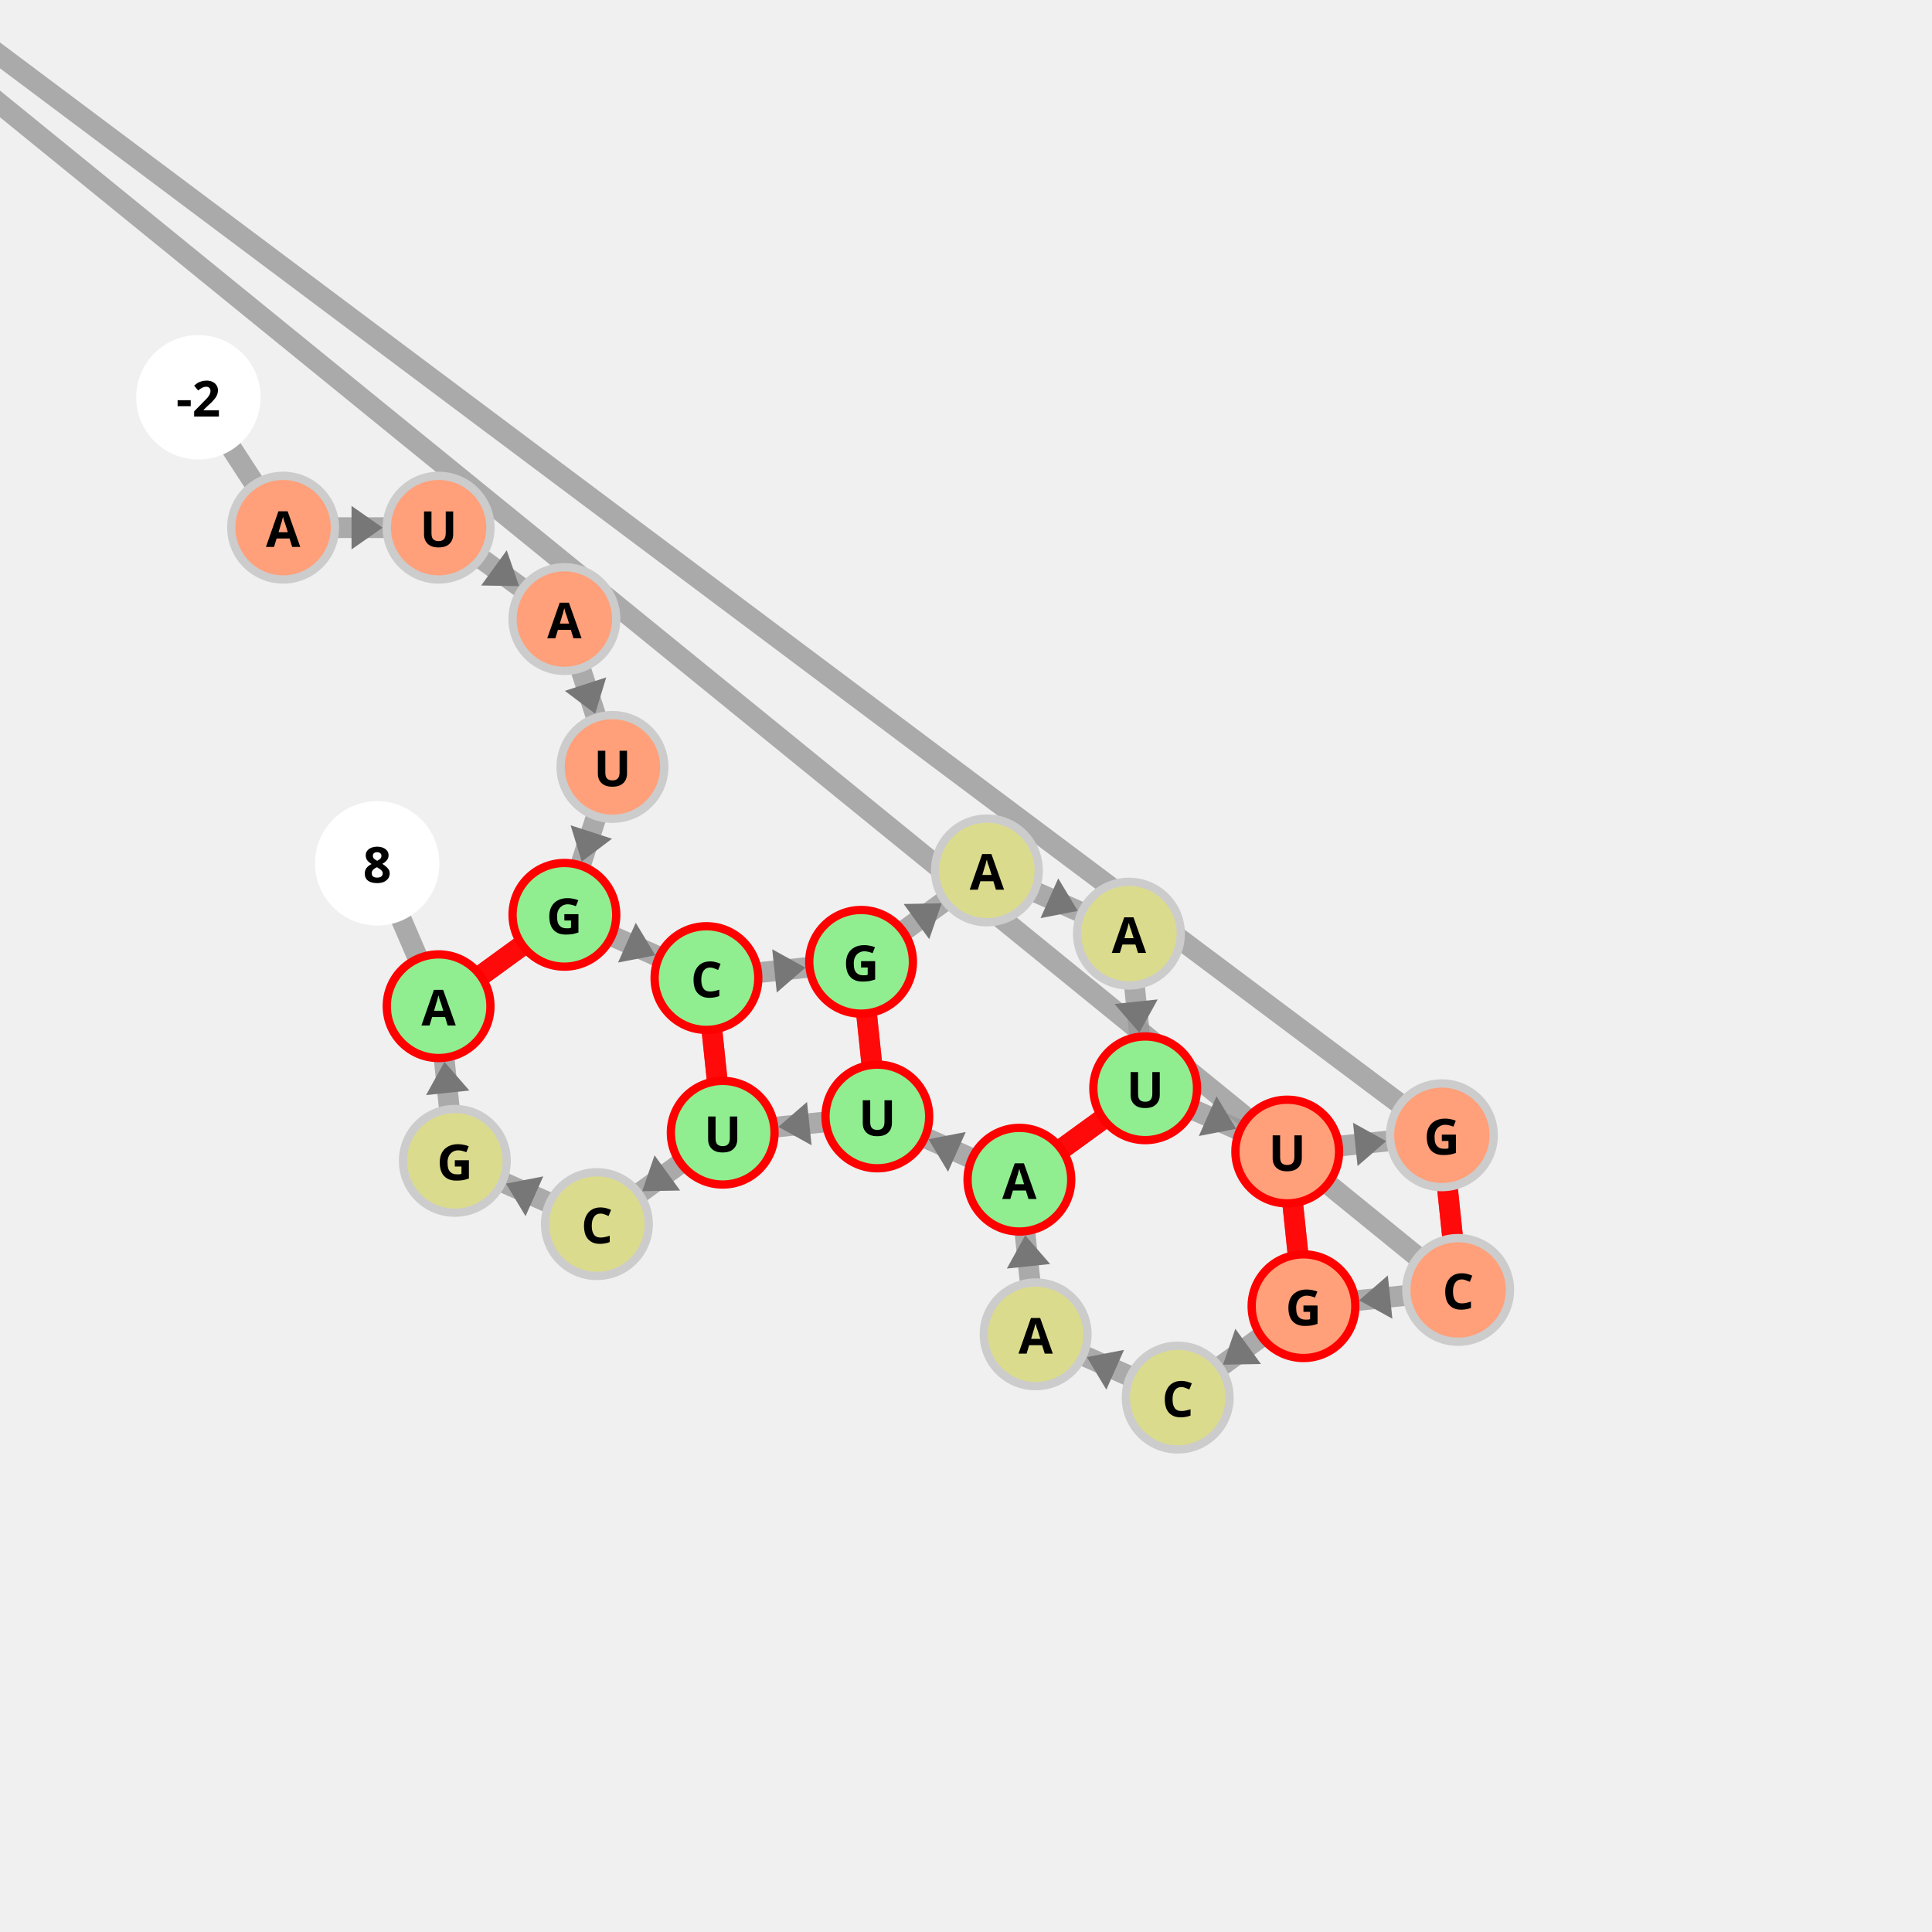
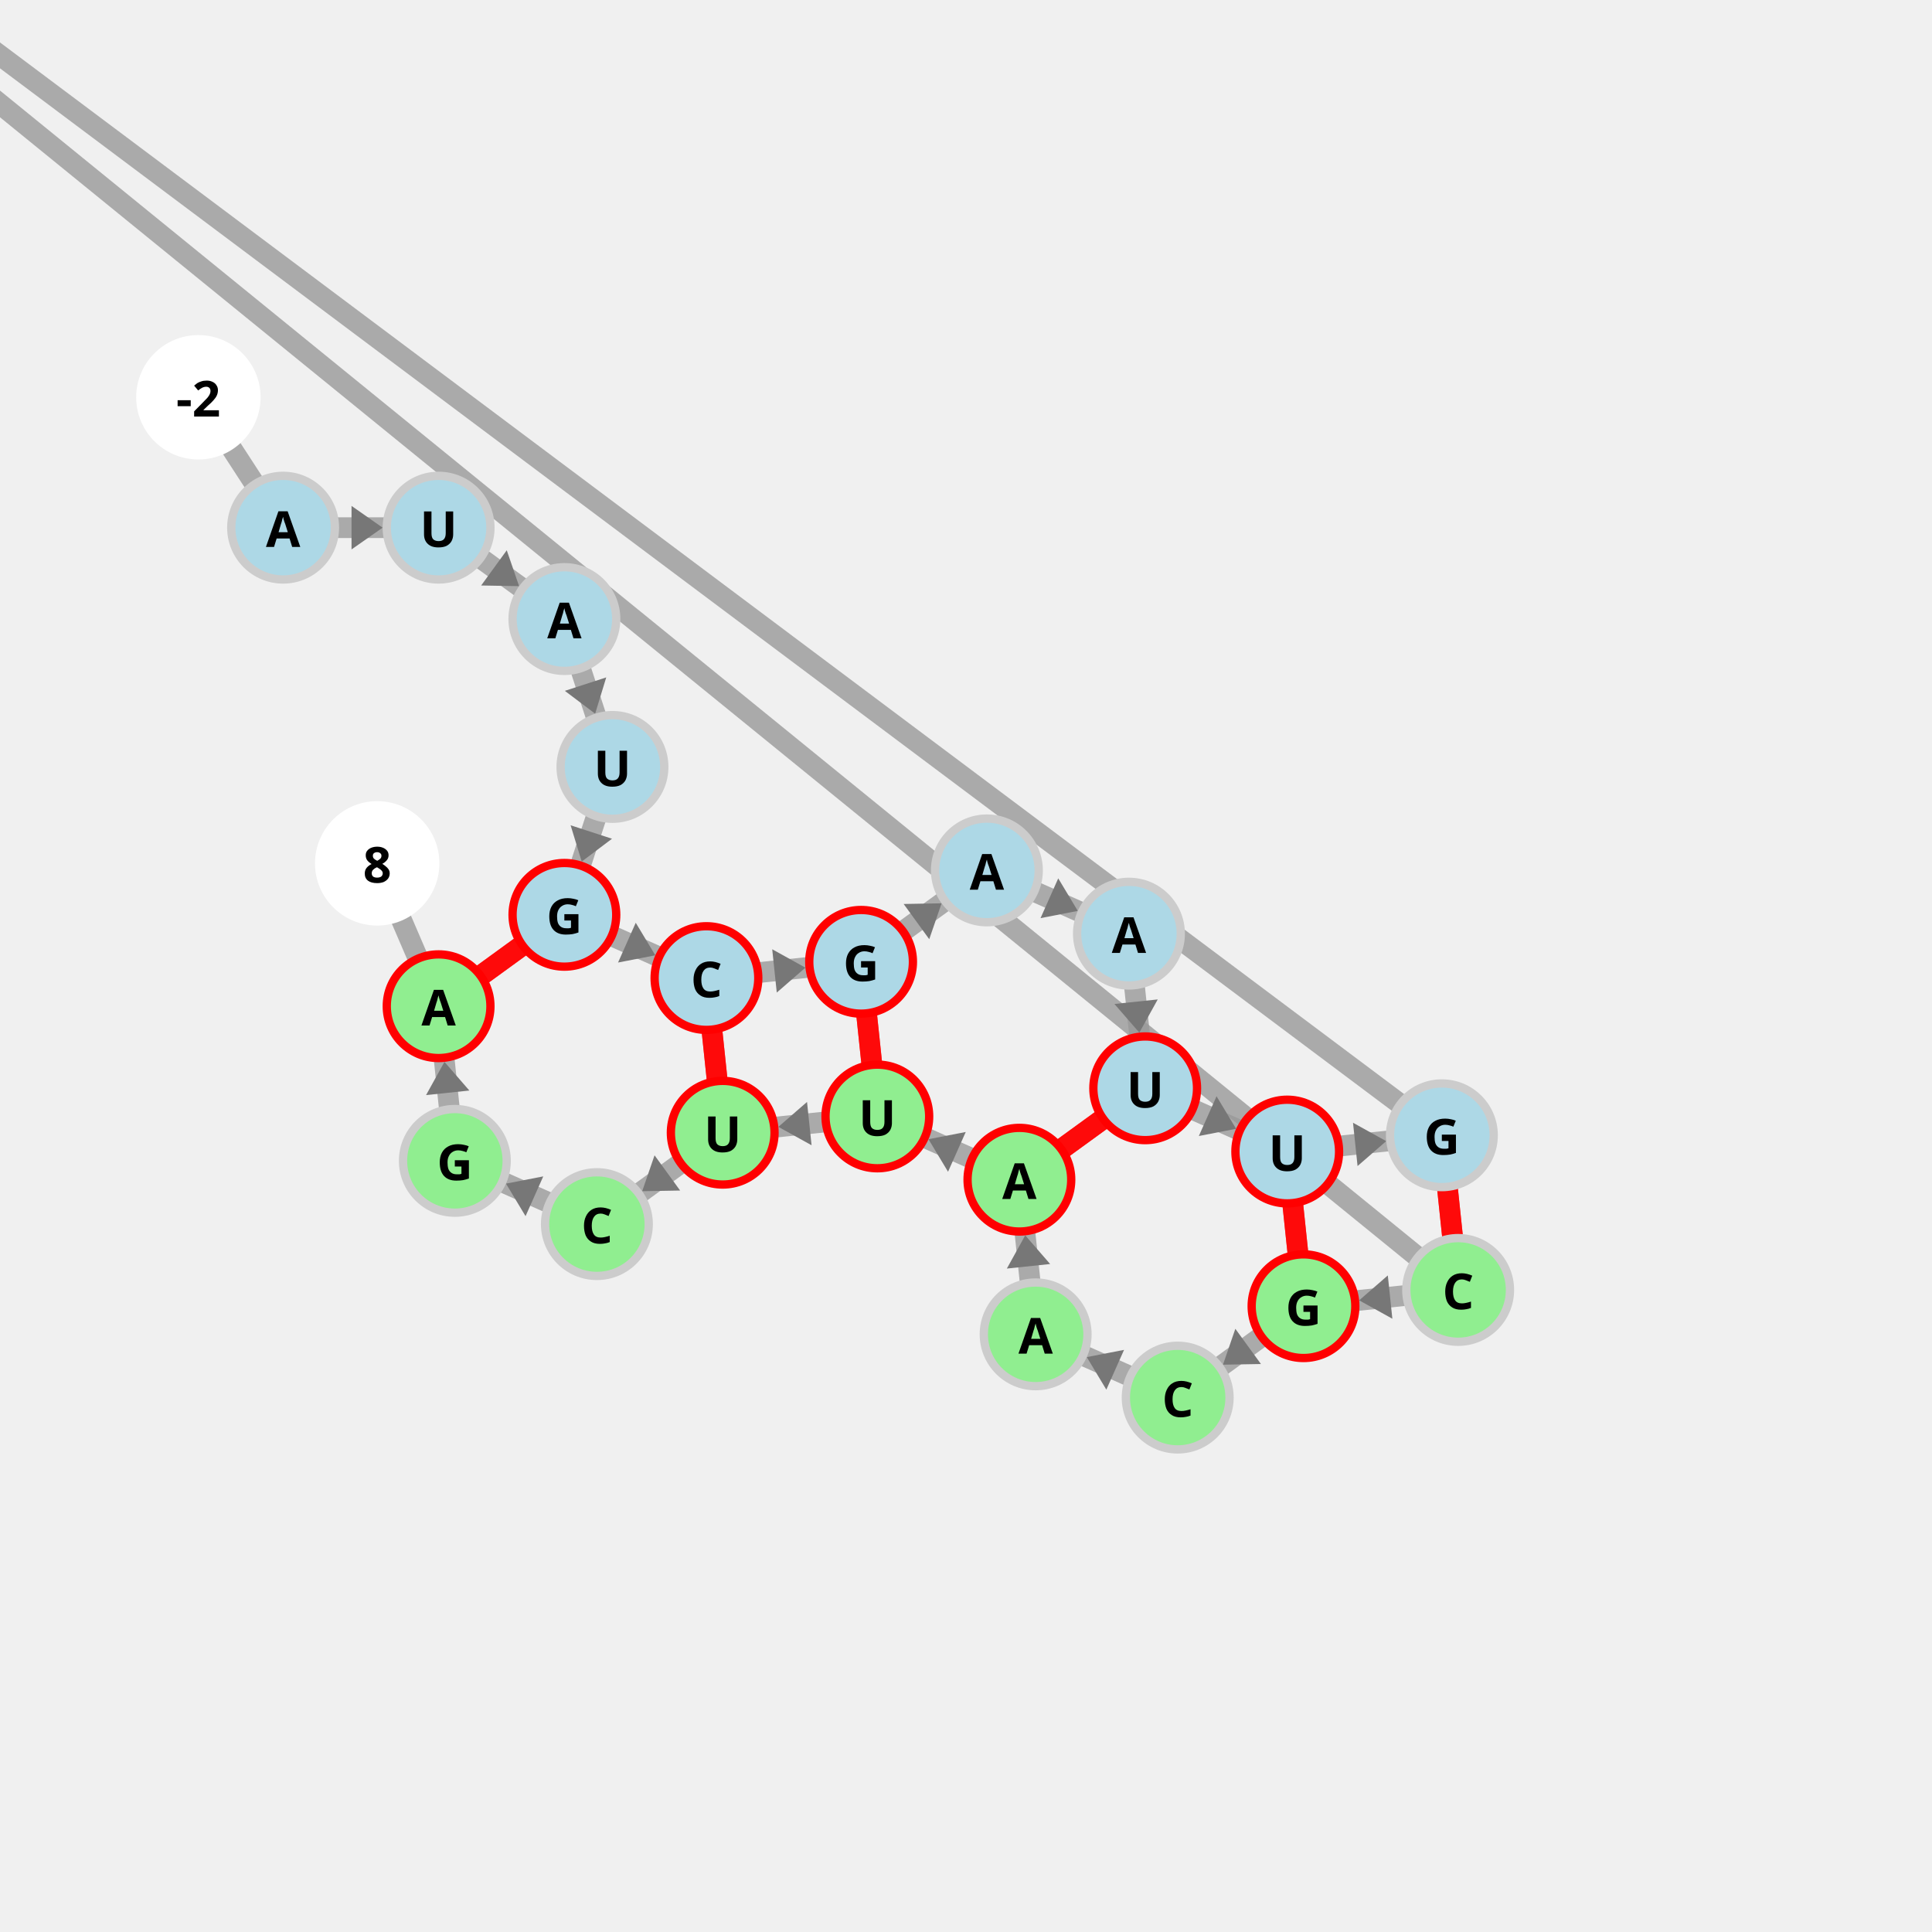
<svg xmlns="http://www.w3.org/2000/svg" viewBox="0 0 300 300">
  <style type="text/css">
 circle.fornac-node, polygon.fornac-node {
  stroke: #ccc;
  stroke-width: 0.8;
  opacity: 1;
  fill: white;
}

path.fornac-directionArrow {
  fill: #777;
  stroke: none;
  stroke-width: 0.8px;
}

g.fornac-plot {
    /* outline: 1px solid red; */
}

circle.fornac-node[base_type="a"] {
  fill: #dbdb8d;
}

circle.fornac-node[base_type="c"] {
  fill: #98df8a;
}

circle.fornac-node[base_type="g"] {
  fill: #ff9896;
}

circle.fornac-node[base_type="u"], circle.fornac-node[base_type="t"] {
  fill: #aec7e8;
}

.fornac-node &gt; text {
     pointer-events: none;
 }

circle.fornac-node[node_type="label"] {
    stroke: transparent;
    stroke-width: 0;
    fill: white;
    display: inline;
}

circle.fornac-node[node_type="protein"] {
    fill: gray;
    fill-opacity: 0.5;
    stroke-width: 4;
}

.fornac-selectedNode &gt; circle.fornac-node {
    stroke: red;
}

text.fornac-nodeLabel {
    font-weight: bold;
    font-family: Tahoma, Geneva, sans-serif;
    font-size: 0.4em;
    color: rgb(100,100,100);
    text-anchor: middle;
    alignment-baseline: middle;
    dominant-baseline: central;
    pointer-events: none;
    -webkit-touch-callout: none;
    -webkit-user-select: none;
    -khtml-user-select: none;
    -moz-user-select: none;
    -ms-user-select: none;
    user-select: none;
}

line.fornac-link {
  stroke: #999;
  stroke-opacity: 0.8;
  stroke-width: 2;
}

line.fornac-link[link_type="pseudoknot"] {
    stroke: red;
}

line.fornac-link[link_type="basepair"] {
  stroke: red;
}

line.fornac-link[link_type="intermolecule"] {
  stroke: blue;
}

line.fornac-link[link_type="chain_chain"] {
  stroke-dasharray: 3,3;
}

line.fornac-link[link_type="fake"] {
  stroke: green;
}

text.fornac-plotLabel {
    font-family: Tahoma, Geneva, sans-serif;
    font-weight: bolder;
    font-size: 1.2em;
    fill: rgba(200, 200, 200, 0.5);
    text-anchor: middle;
    alignment-baseline: central;
}

.fornac-transparent {
    fill: transparent;
    stroke-width: 0;
    stroke-opacity: 0;
    opacity: 0;
    visibility: hidden;
    pointer-events: none;
}

.fornac-dragLine {
  stroke: #999;
  stroke-width: 2;
  pointer-events: none;
}

.fornac-mouseEventHelper &gt; .extent {
  fill-opacity: .1;
  stroke: #fff;
  shape-rendering: crispEdges;
}

.d3-context-menu {
	position: absolute;
	display: none;
	background-color: #f2f2f2;
	border-radius: 4px;

	font-family: Arial, sans-serif;
	font-size: 14px;
	min-width: 150px;
	border: 1px solid #d4d4d4;

	z-index:1200;
}

.d3-context-menu ul {
	list-style-type: none;
	margin: 4px 0px;
	padding: 0px;
	cursor: default;
}

.d3-context-menu ul li {
	padding: 4px 16px;

	-webkit-touch-callout: none; /* iOS Safari */
	-webkit-user-select: none;   /* Chrome/Safari/Opera */
	-khtml-user-select: none;    /* Konqueror */
	-moz-user-select: none;      /* Firefox */
	-ms-user-select: none;       /* Internet Explorer/Edge */
	user-select: none;
}

.d3-context-menu ul li:hover {
	background-color: #4677f8;
	color: #fefefe;
}

.d3-context-menu-selected {
	background-color: #4677f8;
	color: #fefefe;
}

/*
	Header
*/

.d3-context-menu ul li.is-header
.d3-context-menu ul li.is-header:hover {
	background-color: #f2f2f2;
	color: #444;
	font-weight: bold;
	font-style: italic;
}

/*
	Disabled
*/

.d3-context-menu ul li.is-disabled
.d3-context-menu ul li.is-disabled:hover {
	background-color: #f2f2f2;
	color: #888;
	cursor: not-allowed;
}

/*
	Divider
*/

.d3-context-menu ul li.is-divider {
	padding: 0px 0px;
}

.d3-context-menu ul li.is-divider:hover {
	background-color: #f2f2f2;
}

.d3-context-menu ul hr {
	border: 0;
    height: 0;
    border-top: 1px solid rgba(0, 0, 0, 0.1);
    border-bottom: 1px solid rgba(255, 255, 255, 0.3);
}

/*# sourceMappingURL=fornac.css.map*/ 
</style>
  <g class="fornac-plot" transform="translate(-117.0046,-79.03127)scale(1.609658,1.609658)">
    <g class="fornac-links">
      <line class="link fornac-link" x1="100" y1="100" x2="115" y2="100" link_type="backbone" pointer-events="all" />
      <line class="link fornac-link" x1="115" y1="100" x2="127.135" y2="108.817" link_type="backbone" pointer-events="all" />
      <line class="link fornac-link" x1="127.135" y1="108.817" x2="131.771" y2="123.083" link_type="backbone" pointer-events="all" />
      <line class="link fornac-link" x1="127.135" y1="137.348" x2="115" y2="146.165" link_type="basepair" pointer-events="all" />
      <line class="link fornac-link" x1="131.771" y1="123.083" x2="127.135" y2="137.348" link_type="backbone" pointer-events="all" />
      <line class="link fornac-link" x1="140.838" y1="143.45" x2="142.406" y2="158.367" link_type="basepair" pointer-events="all" />
      <line class="link fornac-link" x1="127.135" y1="137.348" x2="140.838" y2="143.45" link_type="backbone" pointer-events="all" />
      <line class="link fornac-link" x1="155.756" y1="141.882" x2="157.324" y2="156.799" link_type="basepair" pointer-events="all" />
      <line class="link fornac-link" x1="140.838" y1="143.45" x2="155.756" y2="141.882" link_type="backbone" pointer-events="all" />
      <line class="link fornac-link" x1="155.756" y1="141.882" x2="167.892" y2="133.065" link_type="backbone" pointer-events="all" />
      <line class="link fornac-link" x1="167.892" y1="133.065" x2="181.595" y2="139.166" link_type="backbone" pointer-events="all" />
      <line class="link fornac-link" x1="183.163" y1="154.084" x2="171.027" y2="162.9" link_type="basepair" pointer-events="all" />
      <line class="link fornac-link" x1="181.595" y1="139.166" x2="183.163" y2="154.084" link_type="backbone" pointer-events="all" />
      <line class="link fornac-link" x1="196.866" y1="160.185" x2="198.434" y2="175.103" link_type="basepair" pointer-events="all" />
      <line class="link fornac-link" x1="183.163" y1="154.084" x2="196.866" y2="160.185" link_type="backbone" pointer-events="all" />
      <line class="link fornac-link" x1="211.784" y1="158.617" x2="213.352" y2="173.535" link_type="basepair" pointer-events="all" />
      <line class="link fornac-link" x1="196.866" y1="160.185" x2="211.784" y2="158.617" link_type="backbone" pointer-events="all" />
      <line class="link fornac-link" x1="213.352" y1="173.535" x2="211.784" y2="158.617" link_type="basepair" pointer-events="all" />
      <line class="link fornac-link" x1="198.434" y1="175.103" x2="196.866" y2="160.185" link_type="basepair" pointer-events="all" />
      <line class="link fornac-link" x1="213.352" y1="173.535" x2="198.434" y2="175.103" link_type="backbone" pointer-events="all" />
      <line class="link fornac-link" x1="198.434" y1="175.103" x2="186.298" y2="183.919" link_type="backbone" pointer-events="all" />
      <line class="link fornac-link" x1="186.298" y1="183.919" x2="172.595" y2="177.818" link_type="backbone" pointer-events="all" />
      <line class="link fornac-link" x1="171.027" y1="162.9" x2="183.163" y2="154.084" link_type="basepair" pointer-events="all" />
      <line class="link fornac-link" x1="172.595" y1="177.818" x2="171.027" y2="162.9" link_type="backbone" pointer-events="all" />
      <line class="link fornac-link" x1="157.324" y1="156.799" x2="155.756" y2="141.882" link_type="basepair" pointer-events="all" />
      <line class="link fornac-link" x1="171.027" y1="162.9" x2="157.324" y2="156.799" link_type="backbone" pointer-events="all" />
      <line class="link fornac-link" x1="142.406" y1="158.367" x2="140.838" y2="143.45" link_type="basepair" pointer-events="all" />
      <line class="link fornac-link" x1="157.324" y1="156.799" x2="142.406" y2="158.367" link_type="backbone" pointer-events="all" />
      <line class="link fornac-link" x1="142.406" y1="158.367" x2="130.271" y2="167.184" link_type="backbone" pointer-events="all" />
      <line class="link fornac-link" x1="130.271" y1="167.184" x2="116.568" y2="161.083" link_type="backbone" pointer-events="all" />
      <line class="link fornac-link" x1="115" y1="146.165" x2="127.135" y2="137.348" link_type="basepair" pointer-events="all" />
      <line class="link fornac-link" x1="116.568" y1="161.083" x2="115" y2="146.165" link_type="backbone" pointer-events="all" />
      <line class="link fornac-link" x1="100" y1="100" x2="91.827" y2="87.422" link_type="label_link" pointer-events="all" />
      <line class="link fornac-link" x1="115" y1="100" x2="119.635" y2="85.734" link_type="label_link" pointer-events="all" style="display:none" />
      <line class="link fornac-link" x1="127.135" y1="108.817" x2="139.271" y2="100" link_type="label_link" pointer-events="all" style="display:none" />
      <line class="link fornac-link" x1="131.771" y1="123.083" x2="146.771" y2="123.083" link_type="label_link" pointer-events="all" style="display:none" />
      <line class="link fornac-link" x1="127.135" y1="137.348" x2="140.838" y2="131.247" link_type="label_link" pointer-events="all" style="display:none" />
      <line class="link fornac-link" x1="140.838" y1="143.45" x2="139.271" y2="128.532" link_type="label_link" pointer-events="all" style="display:none" />
      <line class="link fornac-link" x1="155.756" y1="141.882" x2="150.381" y2="127.878" link_type="label_link" pointer-events="all" style="display:none" />
      <line class="link fornac-link" x1="167.892" y1="133.065" x2="166.324" y2="118.147" link_type="label_link" pointer-events="all" style="display:none" />
      <line class="link fornac-link" x1="181.595" y1="139.166" x2="193.73" y2="130.349" link_type="label_link" pointer-events="all" style="display:none" />
      <line class="link fornac-link" x1="183.163" y1="154.084" x2="195.298" y2="145.267" link_type="label_link" pointer-events="all" style="display:none" />
      <line class="link fornac-link" x1="196.866" y1="160.185" x2="195.298" y2="145.267" link_type="label_link" pointer-events="all" style="display:none" />
      <line class="link fornac-link" x1="211.784" y1="158.617" x2="NaN" y2="NaN" link_type="label_link" pointer-events="all" />
      <line class="link fornac-link" x1="226.701" y1="157.049" x2="236.141" y2="145.392" link_type="label_link" pointer-events="all" style="display:none" />
      <line class="link fornac-link" x1="228.269" y1="171.967" x2="239.927" y2="181.407" link_type="label_link" pointer-events="all" style="display:none" />
      <line class="link fornac-link" x1="213.352" y1="173.535" x2="NaN" y2="NaN" link_type="label_link" pointer-events="all" />
      <line class="link fornac-link" x1="198.434" y1="175.103" x2="203.809" y2="189.106" link_type="label_link" pointer-events="all" style="display:none" />
      <line class="link fornac-link" x1="186.298" y1="183.919" x2="187.866" y2="198.837" link_type="label_link" pointer-events="all" style="display:none" />
      <line class="link fornac-link" x1="172.595" y1="177.818" x2="160.46" y2="186.635" link_type="label_link" pointer-events="all" style="display:none" />
      <line class="link fornac-link" x1="171.027" y1="162.9" x2="158.892" y2="171.717" link_type="label_link" pointer-events="all" style="display:none" />
      <line class="link fornac-link" x1="157.324" y1="156.799" x2="158.892" y2="171.717" link_type="label_link" pointer-events="all" style="display:none" />
      <line class="link fornac-link" x1="142.406" y1="158.367" x2="147.782" y2="172.371" link_type="label_link" pointer-events="all" style="display:none" />
      <line class="link fornac-link" x1="130.271" y1="167.184" x2="131.839" y2="182.102" link_type="label_link" pointer-events="all" style="display:none" />
      <line class="link fornac-link" x1="116.568" y1="161.083" x2="104.433" y2="169.9" link_type="label_link" pointer-events="all" style="display:none" />
      <line class="link fornac-link" x1="115" y1="146.165" x2="109.076" y2="132.385" link_type="label_link" pointer-events="all" />
    </g>
    <g class="fornac-nodes">
      <g class="gnode" struct_name="empty" transform="translate(100,100)" num="n1" rnum="n24">
        <path class="fornac-directionArrow" node_num="1" />
-         <circle class="fornac-node" node_type="nucleotide" node_num="1" r="5" style="fill: lightsalmon;" />
+         <circle class="fornac-node" node_type="nucleotide" node_num="1" r="5" style="fill: lightblue;" />
        <text class="fornac-nodeLabel" label_type="nucleotide">A</text>
      </g>
      <g class="gnode" struct_name="empty" transform="translate(115,100)" num="n2" rnum="n23">
        <path class="fornac-directionArrow" node_num="2" d="M-8.4,-2.1L-5.4,0L-8.4,2.1" />
-         <circle class="fornac-node" node_type="nucleotide" node_num="2" r="5" style="fill: lightsalmon;" />
+         <circle class="fornac-node" node_type="nucleotide" node_num="2" r="5" style="fill: lightblue;" />
        <text class="fornac-nodeLabel" label_type="nucleotide">U</text>
      </g>
      <g class="gnode" struct_name="empty" transform="translate(127.1353,108.8168)" num="n3" rnum="n22">
        <path class="fornac-directionArrow" node_num="3" d="M-5.561,-6.636L-4.369,-3.174L-8.03,-3.238" />
-         <circle class="fornac-node" node_type="nucleotide" node_num="3" r="5" style="fill: lightsalmon;" />
+         <circle class="fornac-node" node_type="nucleotide" node_num="3" r="5" style="fill: lightblue;" />
        <text class="fornac-nodeLabel" label_type="nucleotide">A</text>
      </g>
      <g class="gnode" struct_name="empty" transform="translate(131.7705,123.0826)" num="n4" rnum="n21">
        <path class="fornac-directionArrow" node_num="4" d="M-0.599,-8.638L-1.669,-5.136L-4.593,-7.34" />
-         <circle class="fornac-node" node_type="nucleotide" node_num="4" r="5" style="fill: lightsalmon;" />
+         <circle class="fornac-node" node_type="nucleotide" node_num="4" r="5" style="fill: lightblue;" />
        <text class="fornac-nodeLabel" label_type="nucleotide">U</text>
      </g>
      <g class="gnode" struct_name="empty" transform="translate(127.1353,137.3485)" num="n5" rnum="n20">
        <path class="fornac-directionArrow" node_num="5" d="M4.593,-7.34L1.669,-5.136L0.599,-8.638" />
-         <circle class="fornac-node" node_type="nucleotide" node_num="5" r="5" style="fill: lightgreen;stroke: red;" />
+         <circle class="fornac-node" node_type="nucleotide" node_num="5" r="5" style="fill: lightblue;stroke: red;" />
        <text class="fornac-nodeLabel" label_type="nucleotide">G</text>
      </g>
      <g class="gnode" struct_name="empty" transform="translate(140.8384,143.4495)" num="n6" rnum="n19">
        <path class="fornac-directionArrow" node_num="6" d="M-6.82,-5.335L-4.933,-2.196L-8.528,-1.498" />
-         <circle class="fornac-node" node_type="nucleotide" node_num="6" r="5" style="fill: lightgreen;stroke: red;" />
+         <circle class="fornac-node" node_type="nucleotide" node_num="6" r="5" style="fill: lightblue;stroke: red;" />
        <text class="fornac-nodeLabel" label_type="nucleotide">C</text>
      </g>
      <g class="gnode" struct_name="empty" transform="translate(155.7563,141.8816)" num="n7" rnum="n18">
        <path class="fornac-directionArrow" node_num="7" d="M-8.573,-1.21L-5.37,0.564L-8.134,2.967" />
-         <circle class="fornac-node" node_type="nucleotide" node_num="7" r="5" style="fill: lightgreen;stroke: red;" />
+         <circle class="fornac-node" node_type="nucleotide" node_num="7" r="5" style="fill: lightblue;stroke: red;" />
        <text class="fornac-nodeLabel" label_type="nucleotide">G</text>
      </g>
      <g class="gnode" struct_name="empty" transform="translate(167.8915,133.0648)" num="n8" rnum="n17">
        <path class="fornac-directionArrow" node_num="8" d="M-8.03,3.238L-4.369,3.174L-5.561,6.636" />
-         <circle class="fornac-node" node_type="nucleotide" node_num="8" r="5" style="fill: rgb(219, 219, 141);" />
+         <circle class="fornac-node" node_type="nucleotide" node_num="8" r="5" style="fill: lightblue;" />
        <text class="fornac-nodeLabel" label_type="nucleotide">A</text>
      </g>
      <g class="gnode" struct_name="empty" transform="translate(181.5947,139.1659)" num="n9" rnum="n16">
        <path class="fornac-directionArrow" node_num="9" d="M-6.82,-5.335L-4.933,-2.196L-8.528,-1.498" />
-         <circle class="fornac-node" node_type="nucleotide" node_num="9" r="5" style="fill: rgb(219, 219, 141);" />
+         <circle class="fornac-node" node_type="nucleotide" node_num="9" r="5" style="fill: lightblue;" />
        <text class="fornac-nodeLabel" label_type="nucleotide">A</text>
      </g>
      <g class="gnode" struct_name="empty" transform="translate(183.1626,154.0837)" num="n10" rnum="n15">
        <path class="fornac-directionArrow" node_num="10" d="M1.21,-8.573L-0.564,-5.37L-2.967,-8.134" />
-         <circle class="fornac-node" node_type="nucleotide" node_num="10" r="5" style="fill: lightgreen;stroke: red;" />
+         <circle class="fornac-node" node_type="nucleotide" node_num="10" r="5" style="fill: lightblue;stroke: red;" />
        <text class="fornac-nodeLabel" label_type="nucleotide">U</text>
      </g>
      <g class="gnode" struct_name="empty" transform="translate(196.8658,160.1847)" num="n11" rnum="n14">
        <path class="fornac-directionArrow" node_num="11" d="M-6.82,-5.335L-4.933,-2.196L-8.528,-1.498" />
-         <circle class="fornac-node" node_type="nucleotide" node_num="11" r="5" style="fill: lightsalmon;stroke: red;" />
+         <circle class="fornac-node" node_type="nucleotide" node_num="11" r="5" style="fill: lightblue;stroke: red;" />
        <text class="fornac-nodeLabel" label_type="nucleotide">U</text>
      </g>
      <g class="gnode" struct_name="empty" transform="translate(211.7836,158.6168)" num="n12" rnum="n13">
        <path class="fornac-directionArrow" node_num="12" d="M-8.573,-1.21L-5.37,0.564L-8.134,2.967" />
-         <circle class="fornac-node" node_type="nucleotide" node_num="12" r="5" style="fill: lightsalmon;" />
+         <circle class="fornac-node" node_type="nucleotide" node_num="12" r="5" style="fill: lightblue;" />
        <text class="fornac-nodeLabel" label_type="nucleotide">G</text>
      </g>
      <g class="gnode" struct_name="empty" transform="translate(226.7015,157.0489)" num="n13" rnum="n12">
        <text class="fornac-nodeLabel" label_type="middle" />
      </g>
      <g class="gnode" struct_name="empty" transform="translate(228.2694,171.9667)" num="n14" rnum="n11">
        <text class="fornac-nodeLabel" label_type="middle" />
      </g>
      <g class="gnode" struct_name="empty" transform="translate(213.3516,173.5346)" num="n15" rnum="n10">
        <path class="fornac-directionArrow" node_num="15" />
-         <circle class="fornac-node" node_type="nucleotide" node_num="15" r="5" style="fill: lightsalmon;" />
+         <circle class="fornac-node" node_type="nucleotide" node_num="15" r="5" style="fill: lightgreen;" />
        <text class="fornac-nodeLabel" label_type="nucleotide">C</text>
      </g>
      <g class="gnode" struct_name="empty" transform="translate(198.4337,175.1026)" num="n16" rnum="n9">
        <path class="fornac-directionArrow" node_num="16" d="M8.573,1.21L5.37,-0.564L8.134,-2.967" />
-         <circle class="fornac-node" node_type="nucleotide" node_num="16" r="5" style="fill: lightsalmon;stroke: red;" />
+         <circle class="fornac-node" node_type="nucleotide" node_num="16" r="5" style="fill: lightgreen;stroke: red;" />
        <text class="fornac-nodeLabel" label_type="nucleotide">G</text>
      </g>
      <g class="gnode" struct_name="empty" transform="translate(186.2985,183.9194)" num="n17" rnum="n8">
        <path class="fornac-directionArrow" node_num="17" d="M8.03,-3.238L4.369,-3.174L5.561,-6.636" />
-         <circle class="fornac-node" node_type="nucleotide" node_num="17" r="5" style="fill: rgb(219, 219, 141);" />
+         <circle class="fornac-node" node_type="nucleotide" node_num="17" r="5" style="fill: lightgreen;" />
        <text class="fornac-nodeLabel" label_type="nucleotide">C</text>
      </g>
      <g class="gnode" struct_name="empty" transform="translate(172.5953,177.8183)" num="n18" rnum="n7">
        <path class="fornac-directionArrow" node_num="18" d="M6.82,5.335L4.933,2.196L8.528,1.498" />
-         <circle class="fornac-node" node_type="nucleotide" node_num="18" r="5" style="fill: rgb(219, 219, 141);" />
+         <circle class="fornac-node" node_type="nucleotide" node_num="18" r="5" style="fill: lightgreen;" />
        <text class="fornac-nodeLabel" label_type="nucleotide">A</text>
      </g>
      <g class="gnode" struct_name="empty" transform="translate(171.0274,162.9005)" num="n19" rnum="n6">
        <path class="fornac-directionArrow" node_num="19" d="M-1.21,8.573L0.564,5.37L2.967,8.134" />
        <circle class="fornac-node" node_type="nucleotide" node_num="19" r="5" style="fill: lightgreen;stroke: red;" />
        <text class="fornac-nodeLabel" label_type="nucleotide">A</text>
      </g>
      <g class="gnode" struct_name="empty" transform="translate(157.3242,156.7994)" num="n20" rnum="n5">
        <path class="fornac-directionArrow" node_num="20" d="M6.82,5.335L4.933,2.196L8.528,1.498" />
        <circle class="fornac-node" node_type="nucleotide" node_num="20" r="5" style="fill: lightgreen;stroke: red;" />
        <text class="fornac-nodeLabel" label_type="nucleotide">U</text>
      </g>
      <g class="gnode" struct_name="empty" transform="translate(142.4064,158.3674)" num="n21" rnum="n4">
        <path class="fornac-directionArrow" node_num="21" d="M8.573,1.21L5.37,-0.564L8.134,-2.967" />
        <circle class="fornac-node" node_type="nucleotide" node_num="21" r="5" style="fill: lightgreen;stroke: red;" />
        <text class="fornac-nodeLabel" label_type="nucleotide">U</text>
      </g>
      <g class="gnode" struct_name="empty" transform="translate(130.2711,167.1841)" num="n22" rnum="n3">
        <path class="fornac-directionArrow" node_num="22" d="M8.03,-3.238L4.369,-3.174L5.561,-6.636" />
-         <circle class="fornac-node" node_type="nucleotide" node_num="22" r="5" style="fill: rgb(219, 219, 141);" />
+         <circle class="fornac-node" node_type="nucleotide" node_num="22" r="5" style="fill: lightgreen;" />
        <text class="fornac-nodeLabel" label_type="nucleotide">C</text>
      </g>
      <g class="gnode" struct_name="empty" transform="translate(116.5679,161.0831)" num="n23" rnum="n2">
        <path class="fornac-directionArrow" node_num="23" d="M6.82,5.335L4.933,2.196L8.528,1.498" />
-         <circle class="fornac-node" node_type="nucleotide" node_num="23" r="5" style="fill: rgb(219, 219, 141);" />
+         <circle class="fornac-node" node_type="nucleotide" node_num="23" r="5" style="fill: lightgreen;" />
        <text class="fornac-nodeLabel" label_type="nucleotide">G</text>
      </g>
      <g class="gnode" struct_name="empty" transform="translate(115,146.1653)" num="n24" rnum="n1">
        <path class="fornac-directionArrow" node_num="24" d="M-1.21,8.573L0.564,5.37L2.967,8.134" />
        <circle class="fornac-node" node_type="nucleotide" node_num="24" r="5" style="fill: lightgreen;stroke: red;" />
        <text class="fornac-nodeLabel" label_type="nucleotide">A</text>
      </g>
      <g class="gnode" struct_name="empty" transform="translate(91.82659,87.42242)" num="n-1" rnum="n26">
        <circle class="fornac-node" r="6" node_type="label" node_num="-1" />
        <text class="fornac-nodeLabel" label_type="label">-2</text>
      </g>
      <g class="gnode" struct_name="empty" transform="translate(119.6353,85.73415)" num="n-1" rnum="n26" style="display:none">
        <circle class="fornac-node" r="6" node_type="label" node_num="-1" />
        <text class="fornac-nodeLabel" label_type="label">0</text>
      </g>
      <g class="gnode" struct_name="empty" transform="translate(139.2705,100)" num="n-1" rnum="n26" style="display:none">
        <circle class="fornac-node" r="6" node_type="label" node_num="-1" />
        <text class="fornac-nodeLabel" label_type="label">0</text>
      </g>
      <g class="gnode" struct_name="empty" transform="translate(146.7705,123.0826)" num="n-1" rnum="n26" style="display:none">
        <circle class="fornac-node" r="6" node_type="label" node_num="-1" />
        <text class="fornac-nodeLabel" label_type="label">0</text>
      </g>
      <g class="gnode" struct_name="empty" transform="translate(140.8384,131.2474)" num="n-1" rnum="n26" style="display:none">
        <circle class="fornac-node" r="6" node_type="label" node_num="-1" />
        <text class="fornac-nodeLabel" label_type="label">0</text>
      </g>
      <g class="gnode" struct_name="empty" transform="translate(139.2705,128.5317)" num="n-1" rnum="n26" style="display:none">
        <circle class="fornac-node" r="6" node_type="label" node_num="-1" />
        <text class="fornac-nodeLabel" label_type="label">0</text>
      </g>
      <g class="gnode" struct_name="empty" transform="translate(150.3807,127.8779)" num="n-1" rnum="n26" style="display:none">
        <circle class="fornac-node" r="6" node_type="label" node_num="-1" />
        <text class="fornac-nodeLabel" label_type="label">0</text>
      </g>
      <g class="gnode" struct_name="empty" transform="translate(166.3236,118.147)" num="n-1" rnum="n26" style="display:none">
        <circle class="fornac-node" r="6" node_type="label" node_num="-1" />
        <text class="fornac-nodeLabel" label_type="label">0</text>
      </g>
      <g class="gnode" struct_name="empty" transform="translate(193.73,130.3491)" num="n-1" rnum="n26" style="display:none">
        <circle class="fornac-node" r="6" node_type="label" node_num="-1" />
        <text class="fornac-nodeLabel" label_type="label">0</text>
      </g>
      <g class="gnode" struct_name="empty" transform="translate(195.2979,145.2669)" num="n-1" rnum="n26" style="display:none">
        <circle class="fornac-node" r="6" node_type="label" node_num="-1" />
        <text class="fornac-nodeLabel" label_type="label">0</text>
      </g>
      <g class="gnode" struct_name="empty" transform="translate(195.2979,145.2669)" num="n-1" rnum="n26" style="display:none">
        <circle class="fornac-node" r="6" node_type="label" node_num="-1" />
        <text class="fornac-nodeLabel" label_type="label">0</text>
      </g>
      <g class="gnode" struct_name="empty" transform="translate(NaN,NaN)" num="n-1" rnum="n26">
        <circle class="fornac-node" r="6" node_type="label" node_num="-1" />
        <text class="fornac-nodeLabel" label_type="label">10</text>
      </g>
      <g class="gnode" struct_name="empty" transform="translate(236.1413,145.3917)" num="n-1" rnum="n26" style="display:none">
        <circle class="fornac-node" r="6" node_type="label" node_num="-1" />
        <text class="fornac-nodeLabel" label_type="label">0</text>
      </g>
      <g class="gnode" struct_name="empty" transform="translate(239.9266,181.4065)" num="n-1" rnum="n26" style="display:none">
        <circle class="fornac-node" r="6" node_type="label" node_num="-1" />
        <text class="fornac-nodeLabel" label_type="label">0</text>
      </g>
      <g class="gnode" struct_name="empty" transform="translate(NaN,NaN)" num="n-1" rnum="n26">
        <circle class="fornac-node" r="6" node_type="label" node_num="-1" />
        <text class="fornac-nodeLabel" label_type="label">-2</text>
      </g>
      <g class="gnode" struct_name="empty" transform="translate(203.8093,189.1063)" num="n-1" rnum="n26" style="display:none">
        <circle class="fornac-node" r="6" node_type="label" node_num="-1" />
        <text class="fornac-nodeLabel" label_type="label">0</text>
      </g>
      <g class="gnode" struct_name="empty" transform="translate(187.8664,198.8372)" num="n-1" rnum="n26" style="display:none">
        <circle class="fornac-node" r="6" node_type="label" node_num="-1" />
        <text class="fornac-nodeLabel" label_type="label">0</text>
      </g>
      <g class="gnode" struct_name="empty" transform="translate(160.46,186.6351)" num="n-1" rnum="n26" style="display:none">
        <circle class="fornac-node" r="6" node_type="label" node_num="-1" />
        <text class="fornac-nodeLabel" label_type="label">0</text>
      </g>
      <g class="gnode" struct_name="empty" transform="translate(158.8921,171.7173)" num="n-1" rnum="n26" style="display:none">
        <circle class="fornac-node" r="6" node_type="label" node_num="-1" />
        <text class="fornac-nodeLabel" label_type="label">0</text>
      </g>
      <g class="gnode" struct_name="empty" transform="translate(158.8921,171.7173)" num="n-1" rnum="n26" style="display:none">
        <circle class="fornac-node" r="6" node_type="label" node_num="-1" />
        <text class="fornac-nodeLabel" label_type="label">0</text>
      </g>
      <g class="gnode" struct_name="empty" transform="translate(147.7819,172.3711)" num="n-1" rnum="n26" style="display:none">
        <circle class="fornac-node" r="6" node_type="label" node_num="-1" />
        <text class="fornac-nodeLabel" label_type="label">0</text>
      </g>
      <g class="gnode" struct_name="empty" transform="translate(131.839,182.102)" num="n-1" rnum="n26" style="display:none">
        <circle class="fornac-node" r="6" node_type="label" node_num="-1" />
        <text class="fornac-nodeLabel" label_type="label">0</text>
      </g>
      <g class="gnode" struct_name="empty" transform="translate(104.4327,169.8999)" num="n-1" rnum="n26" style="display:none">
        <circle class="fornac-node" r="6" node_type="label" node_num="-1" />
        <text class="fornac-nodeLabel" label_type="label">0</text>
      </g>
      <g class="gnode" struct_name="empty" transform="translate(109.0762,132.3845)" num="n-1" rnum="n26">
        <circle class="fornac-node" r="6" node_type="label" node_num="-1" />
        <text class="fornac-nodeLabel" label_type="label">8</text>
      </g>
      <g class="gnode" transform="translate(149.0813,150.1245)" num="n-1" rnum="n26">
        <text class="fornac-nodeLabel" label_type="middle" />
      </g>
      <g class="gnode" transform="translate(205.1087,166.8597)" num="n-1" rnum="n26">
        <text class="fornac-nodeLabel" label_type="middle" />
      </g>
      <g class="gnode" transform="translate(115,146.1653)" num="n-3" rnum="n28">
        <text class="fornac-nodeLabel" label_type="middle" />
      </g>
      <g class="gnode" transform="translate(100,100)" num="n-2" rnum="n27">
        <text class="fornac-nodeLabel" label_type="middle" />
      </g>
      <g class="gnode" transform="translate(119.3402,119.2355)" num="n-1" rnum="n26">
        <text class="fornac-nodeLabel" label_type="middle" />
      </g>
      <g class="gnode" transform="translate(220.0265,165.2918)" num="n-1" rnum="n26">
        <text class="fornac-nodeLabel" label_type="middle" />
      </g>
      <g class="gnode" transform="translate(128.7032,152.2663)" num="n-1" rnum="n26">
        <text class="fornac-nodeLabel" label_type="middle" />
      </g>
      <g class="gnode" transform="translate(169.4594,147.9826)" num="n-1" rnum="n26">
        <text class="fornac-nodeLabel" label_type="middle" />
      </g>
      <g class="gnode" transform="translate(184.7306,169.0015)" num="n-1" rnum="n26">
        <text class="fornac-nodeLabel" label_type="middle" />
      </g>
    </g>
  </g>
</svg>
